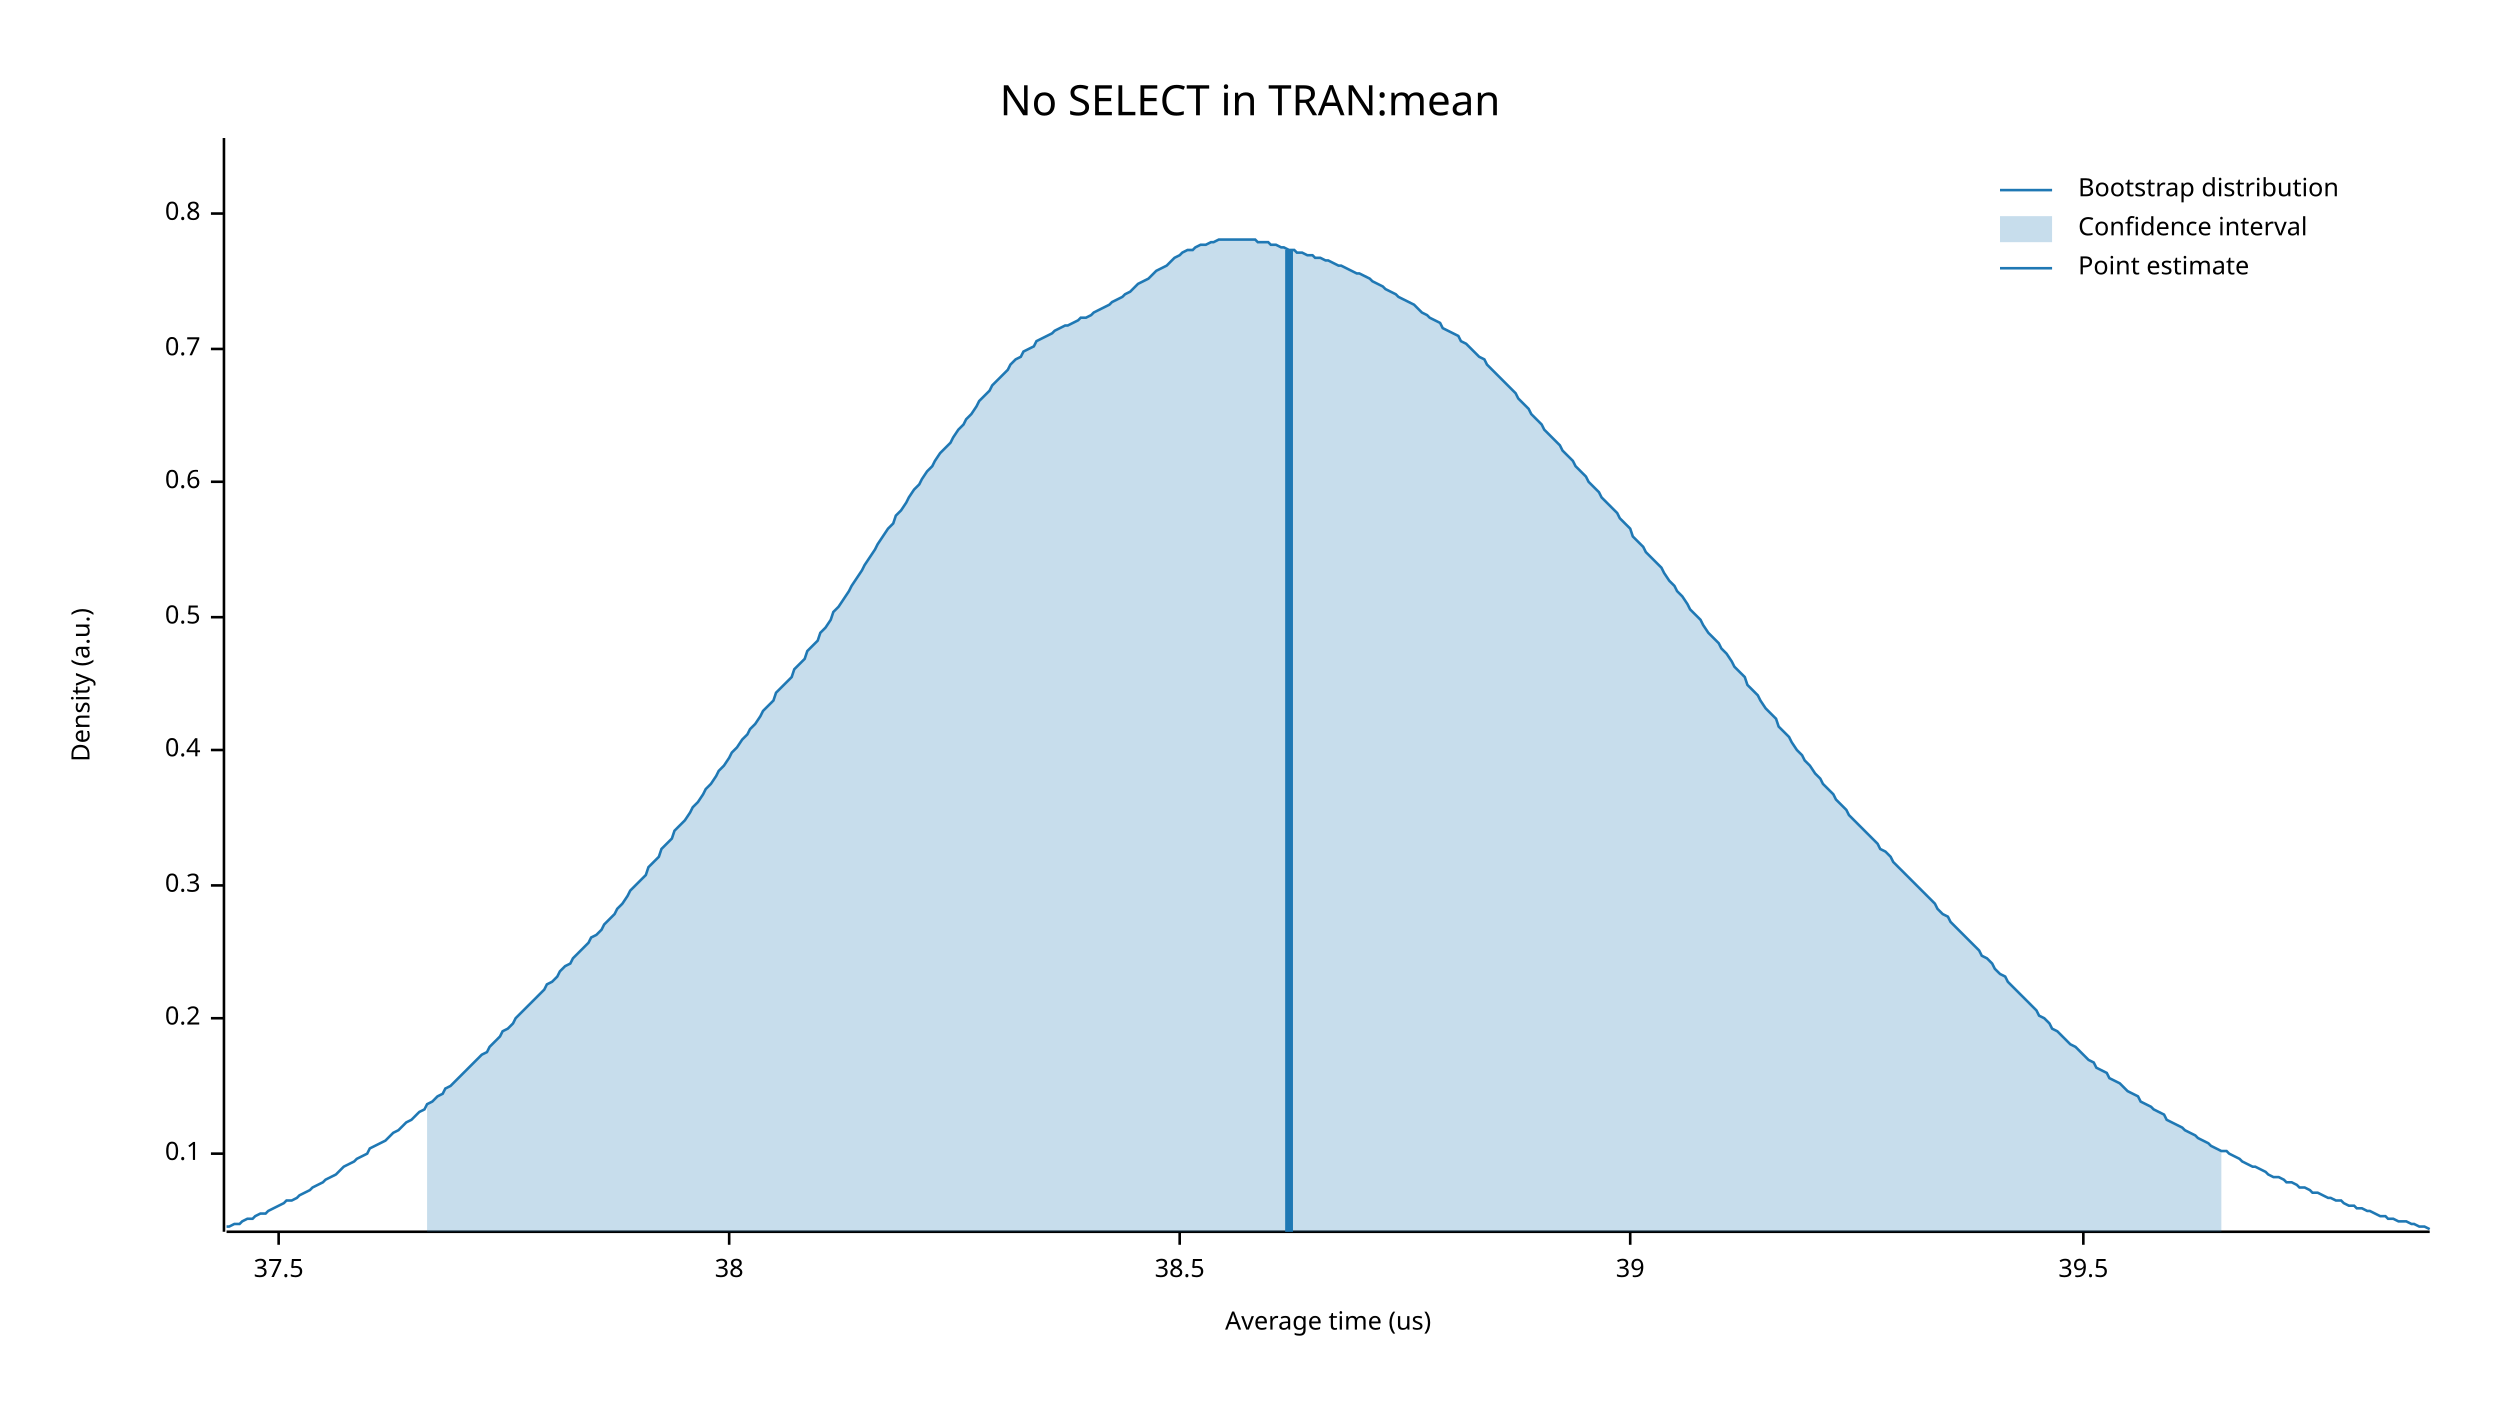
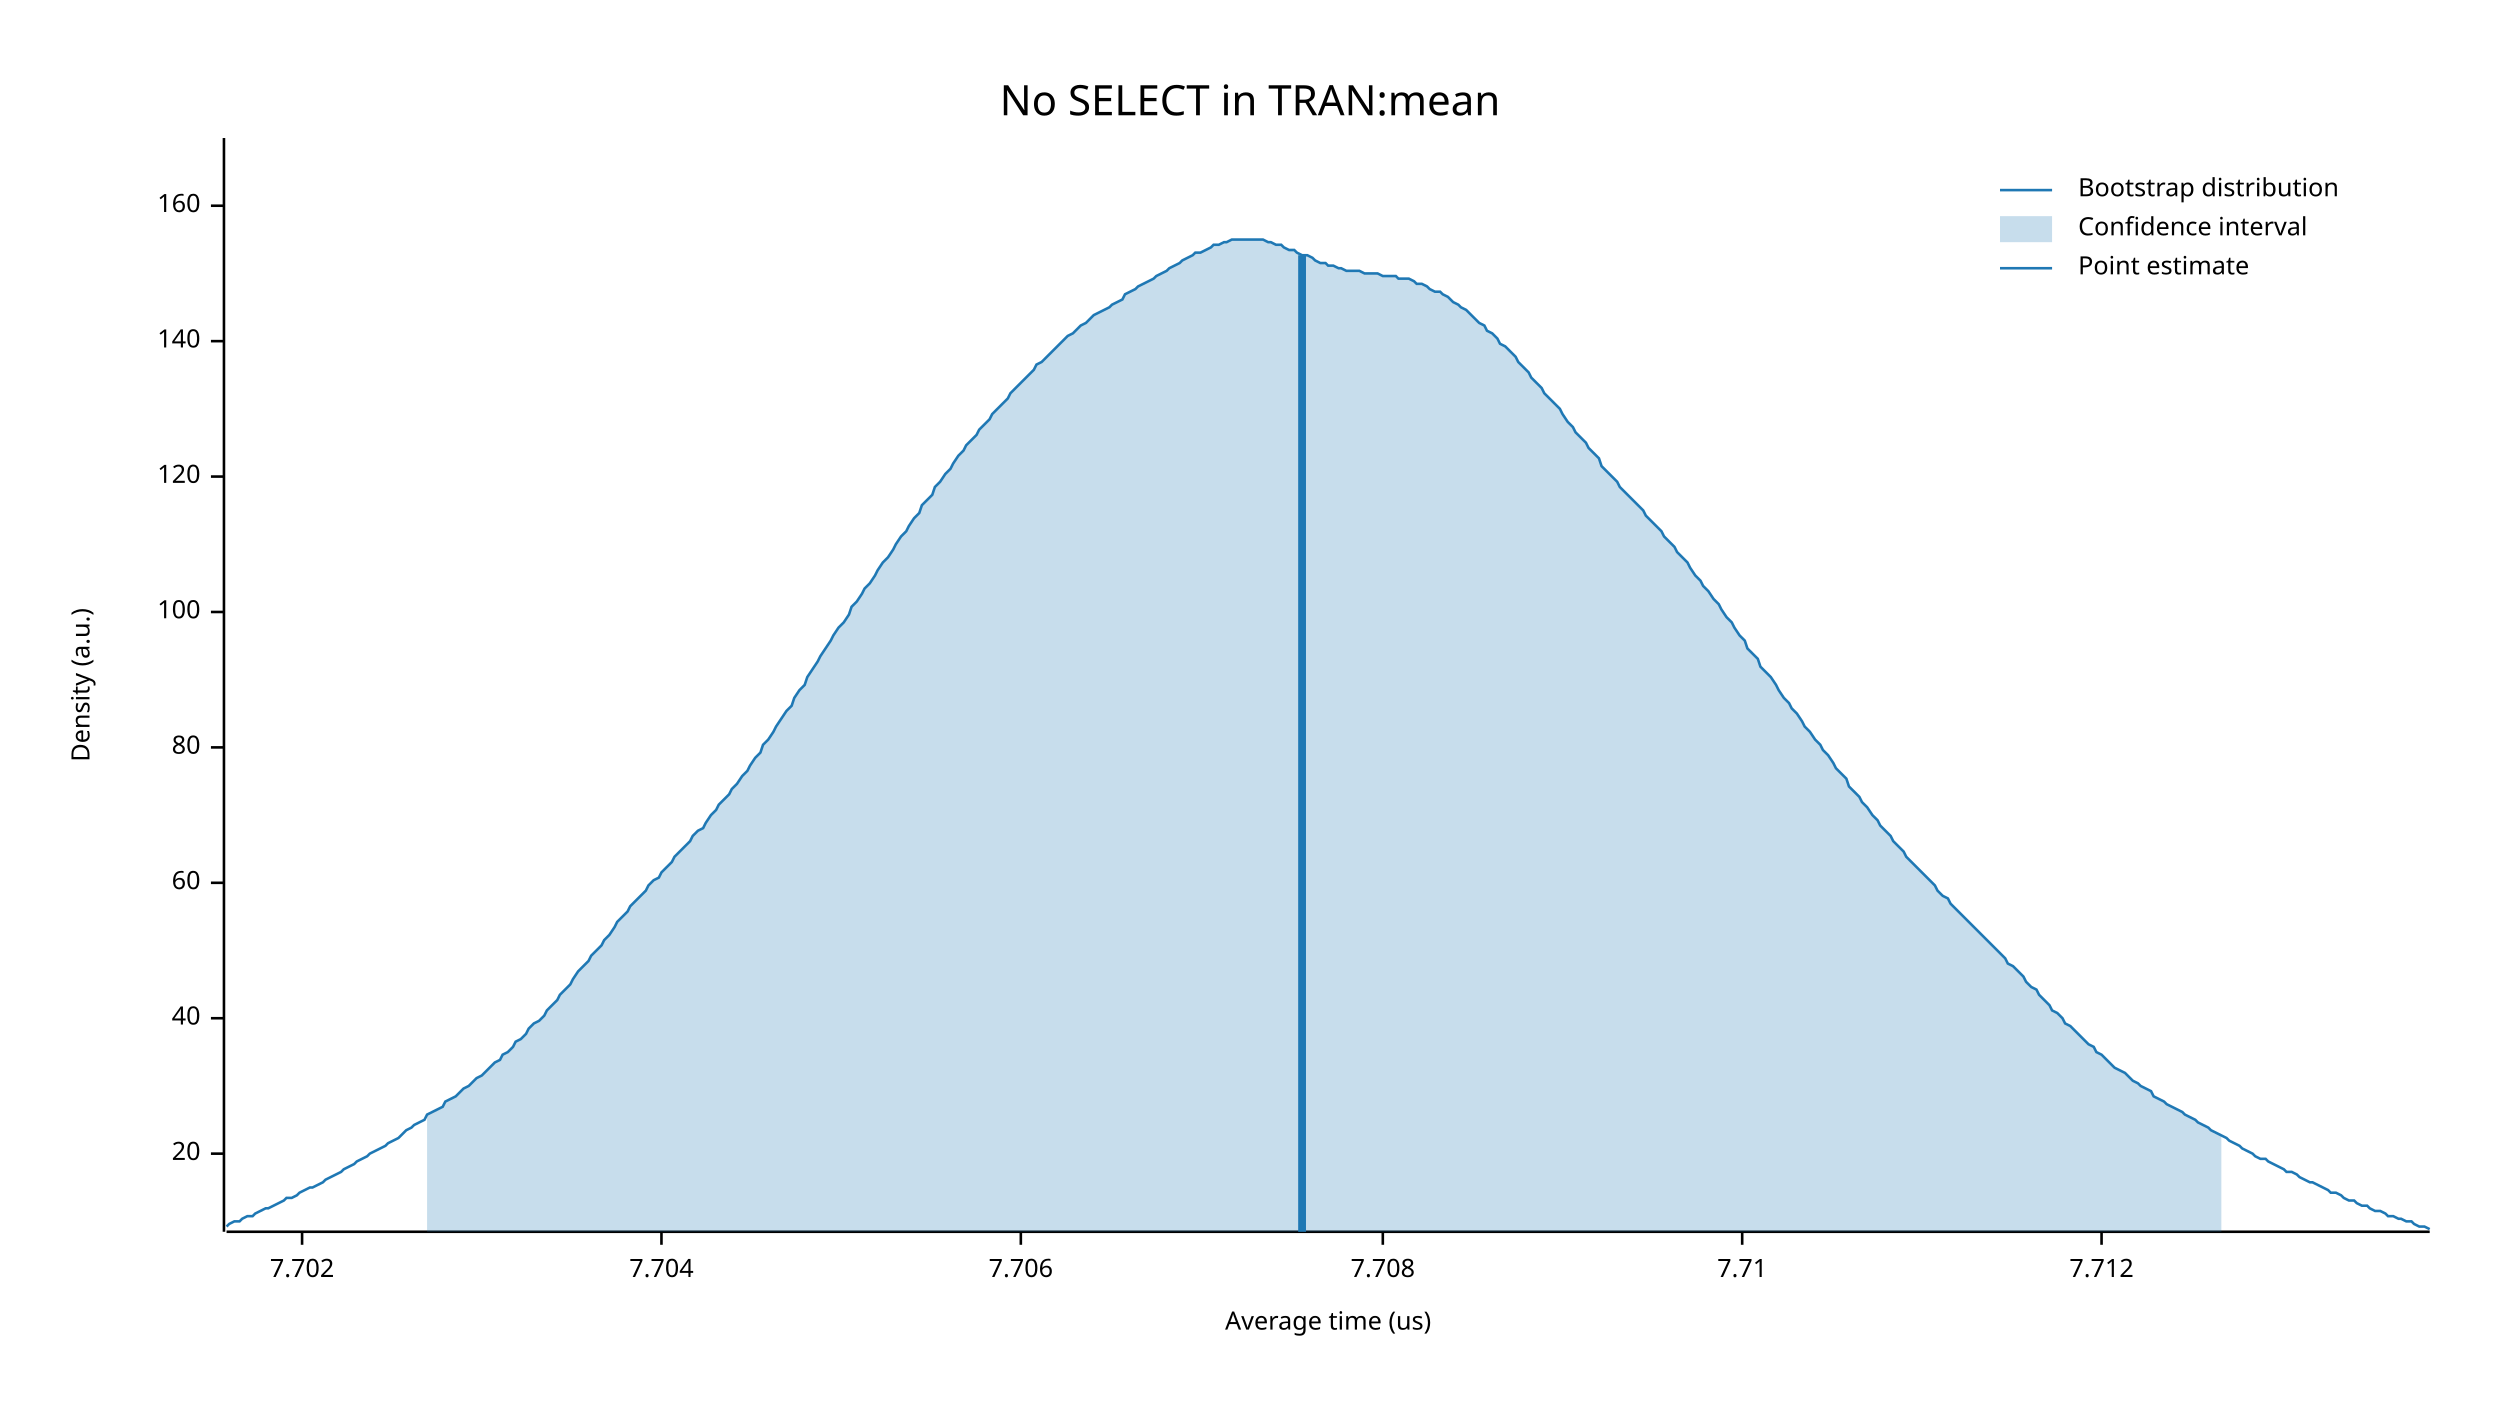
<svg xmlns="http://www.w3.org/2000/svg" width="960" height="540" viewBox="0 0 960 540">
  <text x="480" y="32" dy="0.76em" text-anchor="middle" font-family="sans-serif" font-size="16.129" opacity="1" fill="#000000">
No SELECT in TRAN:mean
</text>
  <text x="27" y="263" dy="0.76em" text-anchor="middle" font-family="sans-serif" font-size="9.677" opacity="1" fill="#000000" transform="rotate(270, 27, 263)">
Density (a.u.)
</text>
  <text x="510" y="513" dy="-0.5ex" text-anchor="middle" font-family="sans-serif" font-size="9.677" opacity="1" fill="#000000">
Average time (us)
</text>
  <polyline fill="none" opacity="1" stroke="#000000" stroke-width="1" points="86,53 86,473 " />
  <text x="77" y="443" dy="0.5ex" text-anchor="end" font-family="sans-serif" font-size="9.677" opacity="1" fill="#000000">
- 0.1
+ 20
</text>
  <polyline fill="none" opacity="1" stroke="#000000" stroke-width="1" points="81,443 86,443 " />
  <text x="77" y="391" dy="0.5ex" text-anchor="end" font-family="sans-serif" font-size="9.677" opacity="1" fill="#000000">
- 0.2
+ 40
</text>
  <polyline fill="none" opacity="1" stroke="#000000" stroke-width="1" points="81,391 86,391 " />
-   <text x="77" y="340" dy="0.5ex" text-anchor="end" font-family="sans-serif" font-size="9.677" opacity="1" fill="#000000">
- 0.3
+   <text x="77" y="339" dy="0.5ex" text-anchor="end" font-family="sans-serif" font-size="9.677" opacity="1" fill="#000000">
+ 60
</text>
-   <polyline fill="none" opacity="1" stroke="#000000" stroke-width="1" points="81,340 86,340 " />
-   <text x="77" y="288" dy="0.5ex" text-anchor="end" font-family="sans-serif" font-size="9.677" opacity="1" fill="#000000">
- 0.4
+   <polyline fill="none" opacity="1" stroke="#000000" stroke-width="1" points="81,339 86,339 " />
+   <text x="77" y="287" dy="0.5ex" text-anchor="end" font-family="sans-serif" font-size="9.677" opacity="1" fill="#000000">
+ 80
</text>
-   <polyline fill="none" opacity="1" stroke="#000000" stroke-width="1" points="81,288 86,288 " />
-   <text x="77" y="237" dy="0.5ex" text-anchor="end" font-family="sans-serif" font-size="9.677" opacity="1" fill="#000000">
- 0.5
+   <polyline fill="none" opacity="1" stroke="#000000" stroke-width="1" points="81,287 86,287 " />
+   <text x="77" y="235" dy="0.5ex" text-anchor="end" font-family="sans-serif" font-size="9.677" opacity="1" fill="#000000">
+ 100
</text>
-   <polyline fill="none" opacity="1" stroke="#000000" stroke-width="1" points="81,237 86,237 " />
-   <text x="77" y="185" dy="0.5ex" text-anchor="end" font-family="sans-serif" font-size="9.677" opacity="1" fill="#000000">
- 0.6
+   <polyline fill="none" opacity="1" stroke="#000000" stroke-width="1" points="81,235 86,235 " />
+   <text x="77" y="183" dy="0.5ex" text-anchor="end" font-family="sans-serif" font-size="9.677" opacity="1" fill="#000000">
+ 120
</text>
-   <polyline fill="none" opacity="1" stroke="#000000" stroke-width="1" points="81,185 86,185 " />
-   <text x="77" y="134" dy="0.5ex" text-anchor="end" font-family="sans-serif" font-size="9.677" opacity="1" fill="#000000">
- 0.7
+   <polyline fill="none" opacity="1" stroke="#000000" stroke-width="1" points="81,183 86,183 " />
+   <text x="77" y="131" dy="0.5ex" text-anchor="end" font-family="sans-serif" font-size="9.677" opacity="1" fill="#000000">
+ 140
</text>
-   <polyline fill="none" opacity="1" stroke="#000000" stroke-width="1" points="81,134 86,134 " />
-   <text x="77" y="82" dy="0.5ex" text-anchor="end" font-family="sans-serif" font-size="9.677" opacity="1" fill="#000000">
- 0.8
+   <polyline fill="none" opacity="1" stroke="#000000" stroke-width="1" points="81,131 86,131 " />
+   <text x="77" y="79" dy="0.5ex" text-anchor="end" font-family="sans-serif" font-size="9.677" opacity="1" fill="#000000">
+ 160
</text>
-   <polyline fill="none" opacity="1" stroke="#000000" stroke-width="1" points="81,82 86,82 " />
+   <polyline fill="none" opacity="1" stroke="#000000" stroke-width="1" points="81,79 86,79 " />
  <polyline fill="none" opacity="1" stroke="#000000" stroke-width="1" points="87,473 933,473 " />
-   <text x="107" y="483" dy="0.76em" text-anchor="middle" font-family="sans-serif" font-size="9.677" opacity="1" fill="#000000">
- 37.5
+   <text x="116" y="483" dy="0.76em" text-anchor="middle" font-family="sans-serif" font-size="9.677" opacity="1" fill="#000000">
+ 7.702
</text>
-   <polyline fill="none" opacity="1" stroke="#000000" stroke-width="1" points="107,473 107,478 " />
-   <text x="280" y="483" dy="0.76em" text-anchor="middle" font-family="sans-serif" font-size="9.677" opacity="1" fill="#000000">
- 38
+   <polyline fill="none" opacity="1" stroke="#000000" stroke-width="1" points="116,473 116,478 " />
+   <text x="254" y="483" dy="0.76em" text-anchor="middle" font-family="sans-serif" font-size="9.677" opacity="1" fill="#000000">
+ 7.704
</text>
-   <polyline fill="none" opacity="1" stroke="#000000" stroke-width="1" points="280,473 280,478 " />
-   <text x="453" y="483" dy="0.76em" text-anchor="middle" font-family="sans-serif" font-size="9.677" opacity="1" fill="#000000">
- 38.5
+   <polyline fill="none" opacity="1" stroke="#000000" stroke-width="1" points="254,473 254,478 " />
+   <text x="392" y="483" dy="0.76em" text-anchor="middle" font-family="sans-serif" font-size="9.677" opacity="1" fill="#000000">
+ 7.706
</text>
-   <polyline fill="none" opacity="1" stroke="#000000" stroke-width="1" points="453,473 453,478 " />
-   <text x="626" y="483" dy="0.76em" text-anchor="middle" font-family="sans-serif" font-size="9.677" opacity="1" fill="#000000">
- 39
+   <polyline fill="none" opacity="1" stroke="#000000" stroke-width="1" points="392,473 392,478 " />
+   <text x="531" y="483" dy="0.76em" text-anchor="middle" font-family="sans-serif" font-size="9.677" opacity="1" fill="#000000">
+ 7.708
</text>
-   <polyline fill="none" opacity="1" stroke="#000000" stroke-width="1" points="626,473 626,478 " />
-   <text x="800" y="483" dy="0.76em" text-anchor="middle" font-family="sans-serif" font-size="9.677" opacity="1" fill="#000000">
- 39.5
+   <polyline fill="none" opacity="1" stroke="#000000" stroke-width="1" points="531,473 531,478 " />
+   <text x="669" y="483" dy="0.76em" text-anchor="middle" font-family="sans-serif" font-size="9.677" opacity="1" fill="#000000">
+ 7.71
</text>
-   <polyline fill="none" opacity="1" stroke="#000000" stroke-width="1" points="800,473 800,478 " />
-   <polyline fill="none" opacity="1" stroke="#1F78B4" stroke-width="1" points="87,471 88,471 90,470 92,470 93,469 95,468 97,468 98,467 100,466 102,466 103,465 105,464 107,463 109,462 110,461 112,461 114,460 115,459 117,458 119,457 120,456 122,455 124,454 125,453 127,452 129,451 131,449 132,448 134,447 136,446 137,445 139,444 141,443 142,441 144,440 146,439 148,438 149,437 151,435 153,434 154,433 156,431 158,430 159,429 161,427 163,426 164,424 166,423 168,421 170,420 171,418 173,417 175,415 176,414 178,412 180,410 181,409 183,407 185,405 187,404 188,402 190,400 192,398 193,396 195,395 197,393 198,391 200,389 202,387 203,386 205,384 207,382 209,380 210,378 212,377 214,375 215,373 217,371 219,370 220,368 222,366 224,364 226,362 227,360 229,359 231,357 232,355 234,353 236,351 237,349 239,347 241,344 242,342 244,340 246,338 248,336 249,333 251,331 253,329 254,326 256,324 258,322 259,319 261,317 263,315 265,312 266,310 268,308 270,305 271,303 273,301 275,298 276,296 278,294 280,291 281,289 283,287 285,284 287,282 288,280 290,278 292,275 293,273 295,271 297,269 298,266 300,264 302,262 304,260 305,257 307,255 309,253 310,250 312,248 314,246 315,243 317,241 319,238 320,235 322,233 324,230 326,227 327,225 329,222 331,219 332,217 334,214 336,211 337,209 339,206 341,203 343,201 344,198 346,196 348,193 349,191 351,188 353,186 354,184 356,181 358,179 359,177 361,174 363,172 365,170 366,168 368,165 370,163 371,161 373,159 375,156 376,154 378,152 380,150 381,148 383,146 385,144 387,142 388,140 390,138 392,137 393,135 395,134 397,133 398,131 400,130 402,129 404,128 405,127 407,126 409,125 410,125 412,124 414,123 415,122 417,122 419,121 420,120 422,119 424,118 426,117 427,116 429,115 431,114 432,113 434,112 436,110 437,109 439,108 441,107 443,105 444,104 446,103 448,102 449,101 451,99 453,98 454,97 456,96 458,96 459,95 461,94 463,94 465,93 466,93 468,92 470,92 471,92 473,92 475,92 476,92 478,92 480,92 482,92 483,93 485,93 487,93 488,94 490,94 492,95 493,95 495,96 497,96 498,97 500,97 502,98 504,98 505,99 507,99 509,100 510,100 512,101 514,102 515,102 517,103 519,104 521,105 522,105 524,106 526,107 527,108 529,109 531,110 532,111 534,112 536,113 537,114 539,115 541,116 543,117 544,118 546,120 548,121 549,122 551,123 553,124 554,126 556,127 558,128 560,129 561,131 563,132 565,134 566,135 568,137 570,138 571,140 573,142 575,144 576,145 578,147 580,149 582,151 583,153 585,155 587,157 588,159 590,161 592,163 593,165 595,167 597,169 599,171 600,173 602,175 604,177 605,179 607,181 609,183 610,185 612,187 614,189 615,191 617,193 619,195 621,197 622,199 624,201 626,203 627,206 629,208 631,210 632,212 634,214 636,216 638,218 639,220 641,223 643,225 644,227 646,229 648,232 649,234 651,236 653,238 654,240 656,243 658,245 660,247 661,249 663,251 665,254 666,256 668,258 670,260 671,263 673,265 675,267 676,269 678,272 680,274 682,276 683,279 685,281 687,283 688,285 690,288 692,290 693,292 695,294 697,297 699,299 700,301 702,303 704,305 705,307 707,309 709,311 710,313 712,315 714,317 715,318 717,320 719,322 721,324 722,326 724,327 726,329 727,331 729,333 731,335 732,336 734,338 736,340 738,342 739,343 741,345 743,347 744,349 746,351 748,352 749,354 751,356 753,358 754,359 756,361 758,363 760,365 761,367 763,368 765,370 766,372 768,374 770,375 771,377 773,379 775,381 777,383 778,384 780,386 782,388 783,390 785,391 787,393 788,395 790,396 792,398 793,399 795,401 797,402 799,404 800,405 802,407 804,408 805,410 807,411 809,412 810,414 812,415 814,416 816,418 817,419 819,420 821,421 822,423 824,424 826,425 827,426 829,427 831,428 832,430 834,431 836,432 838,433 839,434 841,435 843,436 844,437 846,438 848,439 849,440 851,441 853,442 855,442 856,443 858,444 860,445 861,446 863,447 865,448 866,448 868,449 870,450 871,451 873,452 875,452 877,453 878,454 880,454 882,455 883,456 885,456 887,457 888,458 890,458 892,459 894,460 895,460 897,461 899,461 900,462 902,463 904,463 905,464 907,464 909,465 910,465 912,466 914,467 916,467 917,468 919,468 921,469 922,469 924,469 926,470 927,470 929,471 931,471 933,472 " />
-   <polygon opacity="0.25" fill="#1F78B4" points="164,424 166,423 168,421 170,420 171,418 173,417 175,415 176,414 178,412 180,410 181,409 183,407 185,405 187,404 188,402 190,400 192,398 193,396 195,395 197,393 198,391 200,389 202,387 203,386 205,384 207,382 209,380 210,378 212,377 214,375 215,373 217,371 219,370 220,368 222,366 224,364 226,362 227,360 229,359 231,357 232,355 234,353 236,351 237,349 239,347 241,344 242,342 244,340 246,338 248,336 249,333 251,331 253,329 254,326 256,324 258,322 259,319 261,317 263,315 265,312 266,310 268,308 270,305 271,303 273,301 275,298 276,296 278,294 280,291 281,289 283,287 285,284 287,282 288,280 290,278 292,275 293,273 295,271 297,269 298,266 300,264 302,262 304,260 305,257 307,255 309,253 310,250 312,248 314,246 315,243 317,241 319,238 320,235 322,233 324,230 326,227 327,225 329,222 331,219 332,217 334,214 336,211 337,209 339,206 341,203 343,201 344,198 346,196 348,193 349,191 351,188 353,186 354,184 356,181 358,179 359,177 361,174 363,172 365,170 366,168 368,165 370,163 371,161 373,159 375,156 376,154 378,152 380,150 381,148 383,146 385,144 387,142 388,140 390,138 392,137 393,135 395,134 397,133 398,131 400,130 402,129 404,128 405,127 407,126 409,125 410,125 412,124 414,123 415,122 417,122 419,121 420,120 422,119 424,118 426,117 427,116 429,115 431,114 432,113 434,112 436,110 437,109 439,108 441,107 443,105 444,104 446,103 448,102 449,101 451,99 453,98 454,97 456,96 458,96 459,95 461,94 463,94 465,93 466,93 468,92 470,92 471,92 473,92 475,92 476,92 478,92 480,92 482,92 483,93 485,93 487,93 488,94 490,94 492,95 493,95 495,96 497,96 498,97 500,97 502,98 504,98 505,99 507,99 509,100 510,100 512,101 514,102 515,102 517,103 519,104 521,105 522,105 524,106 526,107 527,108 529,109 531,110 532,111 534,112 536,113 537,114 539,115 541,116 543,117 544,118 546,120 548,121 549,122 551,123 553,124 554,126 556,127 558,128 560,129 561,131 563,132 565,134 566,135 568,137 570,138 571,140 573,142 575,144 576,145 578,147 580,149 582,151 583,153 585,155 587,157 588,159 590,161 592,163 593,165 595,167 597,169 599,171 600,173 602,175 604,177 605,179 607,181 609,183 610,185 612,187 614,189 615,191 617,193 619,195 621,197 622,199 624,201 626,203 627,206 629,208 631,210 632,212 634,214 636,216 638,218 639,220 641,223 643,225 644,227 646,229 648,232 649,234 651,236 653,238 654,240 656,243 658,245 660,247 661,249 663,251 665,254 666,256 668,258 670,260 671,263 673,265 675,267 676,269 678,272 680,274 682,276 683,279 685,281 687,283 688,285 690,288 692,290 693,292 695,294 697,297 699,299 700,301 702,303 704,305 705,307 707,309 709,311 710,313 712,315 714,317 715,318 717,320 719,322 721,324 722,326 724,327 726,329 727,331 729,333 731,335 732,336 734,338 736,340 738,342 739,343 741,345 743,347 744,349 746,351 748,352 749,354 751,356 753,358 754,359 756,361 758,363 760,365 761,367 763,368 765,370 766,372 768,374 770,375 771,377 773,379 775,381 777,383 778,384 780,386 782,388 783,390 785,391 787,393 788,395 790,396 792,398 793,399 795,401 797,402 799,404 800,405 802,407 804,408 805,410 807,411 809,412 810,414 812,415 814,416 816,418 817,419 819,420 821,421 822,423 824,424 826,425 827,426 829,427 831,428 832,430 834,431 836,432 838,433 839,434 841,435 843,436 844,437 846,438 848,439 849,440 851,441 853,442 853,473 164,473 " />
-   <polyline fill="none" opacity="1" stroke="#1F78B4" stroke-width="3" points="495,473 495,96 " />
+   <polyline fill="none" opacity="1" stroke="#000000" stroke-width="1" points="669,473 669,478 " />
+   <text x="807" y="483" dy="0.76em" text-anchor="middle" font-family="sans-serif" font-size="9.677" opacity="1" fill="#000000">
+ 7.712
+ </text>
+   <polyline fill="none" opacity="1" stroke="#000000" stroke-width="1" points="807,473 807,478 " />
+   <polyline fill="none" opacity="1" stroke="#1F78B4" stroke-width="1" points="87,471 88,470 90,469 92,469 93,468 95,467 97,467 98,466 100,465 102,464 103,464 105,463 107,462 109,461 110,460 112,460 114,459 115,458 117,457 119,456 120,456 122,455 124,454 125,453 127,452 129,451 131,450 132,449 134,448 136,447 137,446 139,445 141,444 142,443 144,442 146,441 148,440 149,439 151,438 153,437 154,436 156,434 158,433 159,432 161,431 163,430 164,428 166,427 168,426 170,425 171,423 173,422 175,421 176,420 178,418 180,417 181,416 183,414 185,413 187,411 188,410 190,408 192,407 193,405 195,404 197,402 198,400 200,399 202,397 203,395 205,393 207,392 209,390 210,388 212,386 214,384 215,382 217,380 219,378 220,376 222,373 224,371 226,369 227,367 229,365 231,363 232,361 234,359 236,356 237,354 239,352 241,350 242,348 244,346 246,344 248,342 249,340 251,338 253,337 254,335 256,333 258,331 259,329 261,327 263,325 265,323 266,321 268,319 270,318 271,316 273,313 275,311 276,309 278,307 280,305 281,303 283,301 285,298 287,296 288,294 290,291 292,289 293,286 295,284 297,281 298,279 300,276 302,273 304,271 305,268 307,265 309,263 310,260 312,257 314,254 315,252 317,249 319,246 320,244 322,241 324,239 326,236 327,233 329,231 331,228 332,226 334,224 336,221 337,219 339,216 341,214 343,211 344,209 346,206 348,204 349,202 351,199 353,197 354,194 356,192 358,190 359,187 361,185 363,182 365,180 366,178 368,175 370,173 371,171 373,169 375,167 376,165 378,163 380,161 381,159 383,157 385,155 387,153 388,151 390,149 392,147 393,146 395,144 397,142 398,140 400,139 402,137 404,135 405,134 407,132 409,130 410,129 412,128 414,126 415,125 417,124 419,122 420,121 422,120 424,119 426,118 427,117 429,116 431,115 432,113 434,112 436,111 437,110 439,109 441,108 443,107 444,106 446,105 448,104 449,103 451,102 453,101 454,100 456,99 458,98 459,97 461,97 463,96 465,95 466,94 468,94 470,93 471,93 473,92 475,92 476,92 478,92 480,92 482,92 483,92 485,92 487,93 488,93 490,94 492,94 493,95 495,96 497,96 498,97 500,98 502,98 504,99 505,100 507,101 509,101 510,102 512,102 514,103 515,103 517,104 519,104 521,104 522,104 524,105 526,105 527,105 529,105 531,106 532,106 534,106 536,106 537,107 539,107 541,107 543,108 544,109 546,109 548,110 549,111 551,112 553,112 554,113 556,114 558,116 560,117 561,118 563,119 565,121 566,122 568,124 570,125 571,127 573,128 575,130 576,132 578,133 580,135 582,137 583,139 585,141 587,143 588,145 590,147 592,149 593,151 595,153 597,155 599,157 600,159 602,162 604,164 605,166 607,168 609,170 610,172 612,174 614,176 615,179 617,181 619,183 621,185 622,187 624,189 626,191 627,192 629,194 631,196 632,198 634,200 636,202 638,204 639,206 641,208 643,210 644,212 646,214 648,216 649,218 651,221 653,223 654,225 656,227 658,230 660,232 661,234 663,237 665,239 666,241 668,244 670,246 671,249 673,251 675,253 676,256 678,258 680,260 682,263 683,265 685,268 687,270 688,272 690,274 692,277 693,279 695,281 697,284 699,286 700,288 702,290 704,293 705,295 707,297 709,299 710,302 712,304 714,306 715,308 717,310 719,313 721,315 722,317 724,319 726,321 727,323 729,325 731,327 732,329 734,331 736,333 738,335 739,336 741,338 743,340 744,342 746,344 748,345 749,347 751,349 753,351 754,352 756,354 758,356 760,358 761,359 763,361 765,363 766,364 768,366 770,368 771,370 773,371 775,373 777,375 778,377 780,379 782,380 783,382 785,384 787,386 788,388 790,389 792,391 793,393 795,394 797,396 799,398 800,399 802,401 804,402 805,404 807,405 809,407 810,408 812,410 814,411 816,412 817,413 819,415 821,416 822,417 824,418 826,419 827,421 829,422 831,423 832,424 834,425 836,426 838,427 839,428 841,429 843,430 844,431 846,432 848,433 849,434 851,435 853,436 855,437 856,438 858,439 860,440 861,441 863,442 865,443 866,444 868,445 870,445 871,446 873,447 875,448 877,449 878,450 880,450 882,451 883,452 885,453 887,454 888,454 890,455 892,456 894,457 895,458 897,458 899,459 900,460 902,461 904,461 905,462 907,463 909,463 910,464 912,465 914,465 916,466 917,467 919,467 921,468 922,468 924,469 926,469 927,470 929,471 931,471 933,472 " />
+   <polygon opacity="0.25" fill="#1F78B4" points="164,428 166,427 168,426 170,425 171,423 173,422 175,421 176,420 178,418 180,417 181,416 183,414 185,413 187,411 188,410 190,408 192,407 193,405 195,404 197,402 198,400 200,399 202,397 203,395 205,393 207,392 209,390 210,388 212,386 214,384 215,382 217,380 219,378 220,376 222,373 224,371 226,369 227,367 229,365 231,363 232,361 234,359 236,356 237,354 239,352 241,350 242,348 244,346 246,344 248,342 249,340 251,338 253,337 254,335 256,333 258,331 259,329 261,327 263,325 265,323 266,321 268,319 270,318 271,316 273,313 275,311 276,309 278,307 280,305 281,303 283,301 285,298 287,296 288,294 290,291 292,289 293,286 295,284 297,281 298,279 300,276 302,273 304,271 305,268 307,265 309,263 310,260 312,257 314,254 315,252 317,249 319,246 320,244 322,241 324,239 326,236 327,233 329,231 331,228 332,226 334,224 336,221 337,219 339,216 341,214 343,211 344,209 346,206 348,204 349,202 351,199 353,197 354,194 356,192 358,190 359,187 361,185 363,182 365,180 366,178 368,175 370,173 371,171 373,169 375,167 376,165 378,163 380,161 381,159 383,157 385,155 387,153 388,151 390,149 392,147 393,146 395,144 397,142 398,140 400,139 402,137 404,135 405,134 407,132 409,130 410,129 412,128 414,126 415,125 417,124 419,122 420,121 422,120 424,119 426,118 427,117 429,116 431,115 432,113 434,112 436,111 437,110 439,109 441,108 443,107 444,106 446,105 448,104 449,103 451,102 453,101 454,100 456,99 458,98 459,97 461,97 463,96 465,95 466,94 468,94 470,93 471,93 473,92 475,92 476,92 478,92 480,92 482,92 483,92 485,92 487,93 488,93 490,94 492,94 493,95 495,96 497,96 498,97 500,98 502,98 504,99 505,100 507,101 509,101 510,102 512,102 514,103 515,103 517,104 519,104 521,104 522,104 524,105 526,105 527,105 529,105 531,106 532,106 534,106 536,106 537,107 539,107 541,107 543,108 544,109 546,109 548,110 549,111 551,112 553,112 554,113 556,114 558,116 560,117 561,118 563,119 565,121 566,122 568,124 570,125 571,127 573,128 575,130 576,132 578,133 580,135 582,137 583,139 585,141 587,143 588,145 590,147 592,149 593,151 595,153 597,155 599,157 600,159 602,162 604,164 605,166 607,168 609,170 610,172 612,174 614,176 615,179 617,181 619,183 621,185 622,187 624,189 626,191 627,192 629,194 631,196 632,198 634,200 636,202 638,204 639,206 641,208 643,210 644,212 646,214 648,216 649,218 651,221 653,223 654,225 656,227 658,230 660,232 661,234 663,237 665,239 666,241 668,244 670,246 671,249 673,251 675,253 676,256 678,258 680,260 682,263 683,265 685,268 687,270 688,272 690,274 692,277 693,279 695,281 697,284 699,286 700,288 702,290 704,293 705,295 707,297 709,299 710,302 712,304 714,306 715,308 717,310 719,313 721,315 722,317 724,319 726,321 727,323 729,325 731,327 732,329 734,331 736,333 738,335 739,336 741,338 743,340 744,342 746,344 748,345 749,347 751,349 753,351 754,352 756,354 758,356 760,358 761,359 763,361 765,363 766,364 768,366 770,368 771,370 773,371 775,373 777,375 778,377 780,379 782,380 783,382 785,384 787,386 788,388 790,389 792,391 793,393 795,394 797,396 799,398 800,399 802,401 804,402 805,404 807,405 809,407 810,408 812,410 814,411 816,412 817,413 819,415 821,416 822,417 824,418 826,419 827,421 829,422 831,423 832,424 834,425 836,426 838,427 839,428 841,429 843,430 844,431 846,432 848,433 849,434 851,435 853,436 853,473 164,473 " />
+   <polyline fill="none" opacity="1" stroke="#1F78B4" stroke-width="3" points="500,473 500,98 " />
  <text x="798" y="68" dy="0.76em" text-anchor="start" font-family="sans-serif" font-size="9.677" opacity="1" fill="#000000">
Bootstrap distribution
</text>
  <text x="798" y="83" dy="0.76em" text-anchor="start" font-family="sans-serif" font-size="9.677" opacity="1" fill="#000000">
Confidence interval
</text>
  <text x="798" y="98" dy="0.76em" text-anchor="start" font-family="sans-serif" font-size="9.677" opacity="1" fill="#000000">
Point estimate
</text>
  <polyline fill="none" opacity="1" stroke="#1F78B4" stroke-width="1" points="768,73 788,73 " />
  <rect x="768" y="83" width="20" height="10" opacity="0.25" fill="#1F78B4" stroke="none" />
  <polyline fill="none" opacity="1" stroke="#1F78B4" stroke-width="1" points="768,103 788,103 " />
</svg>
